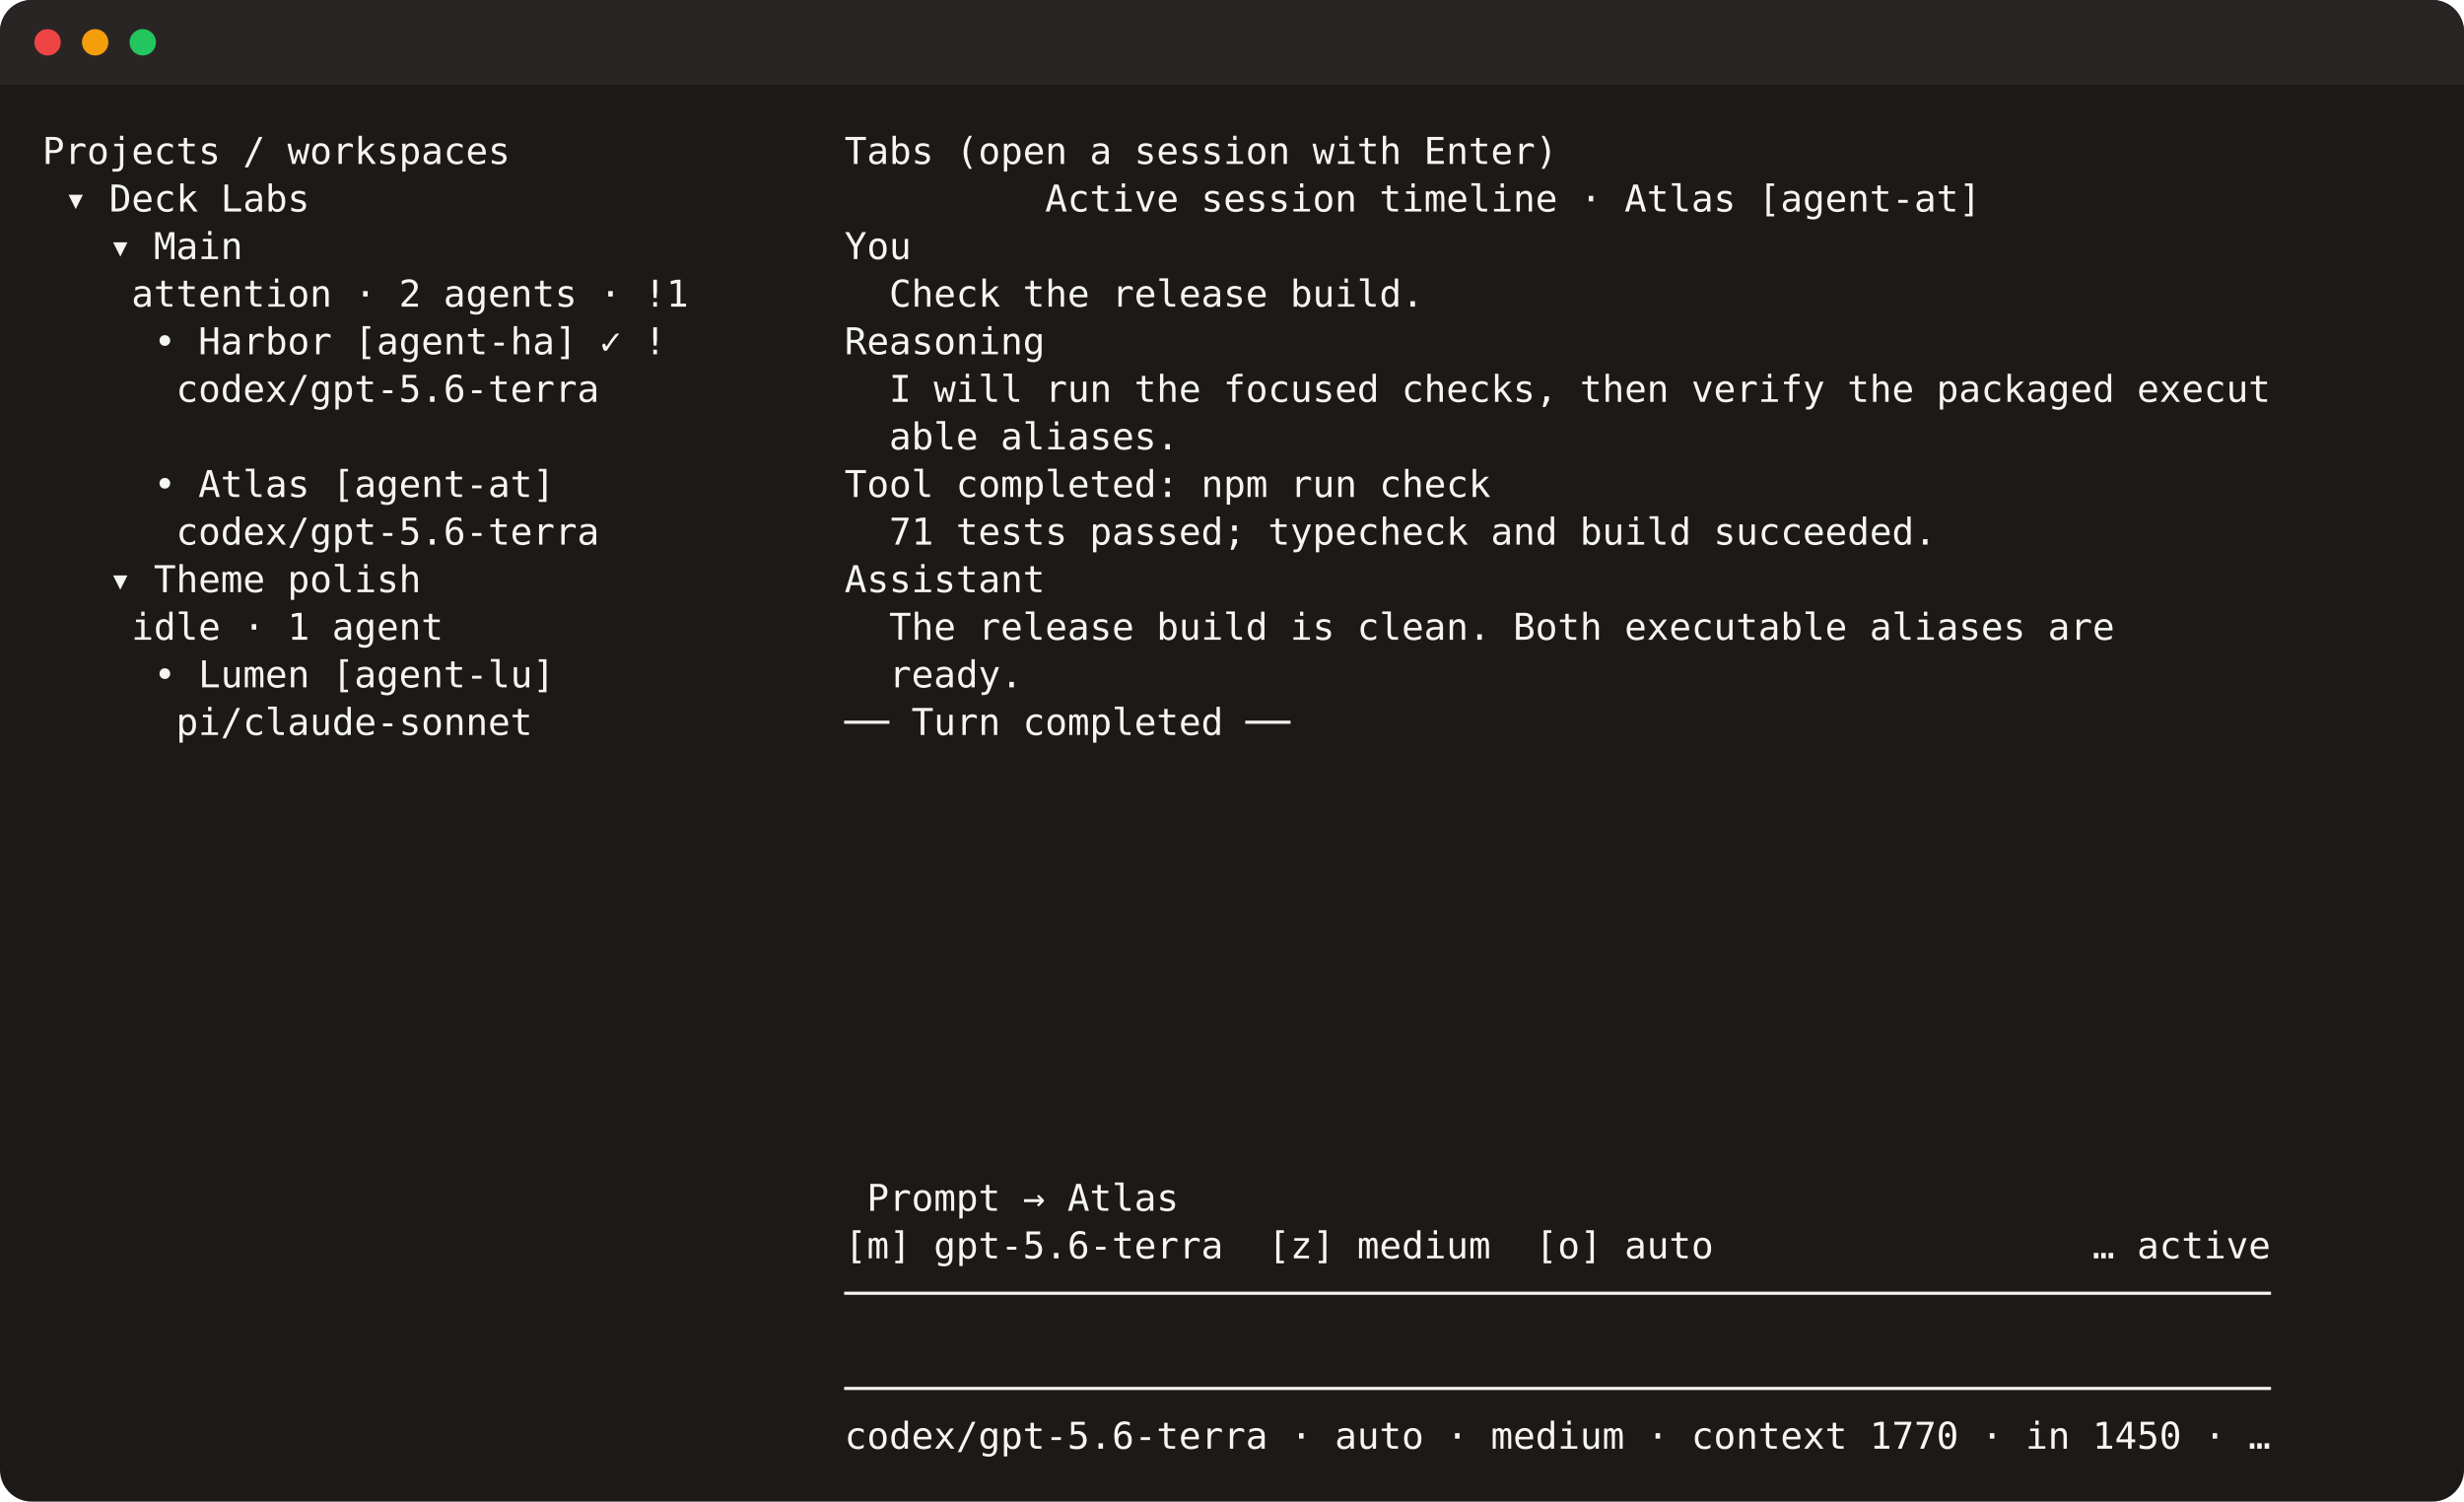
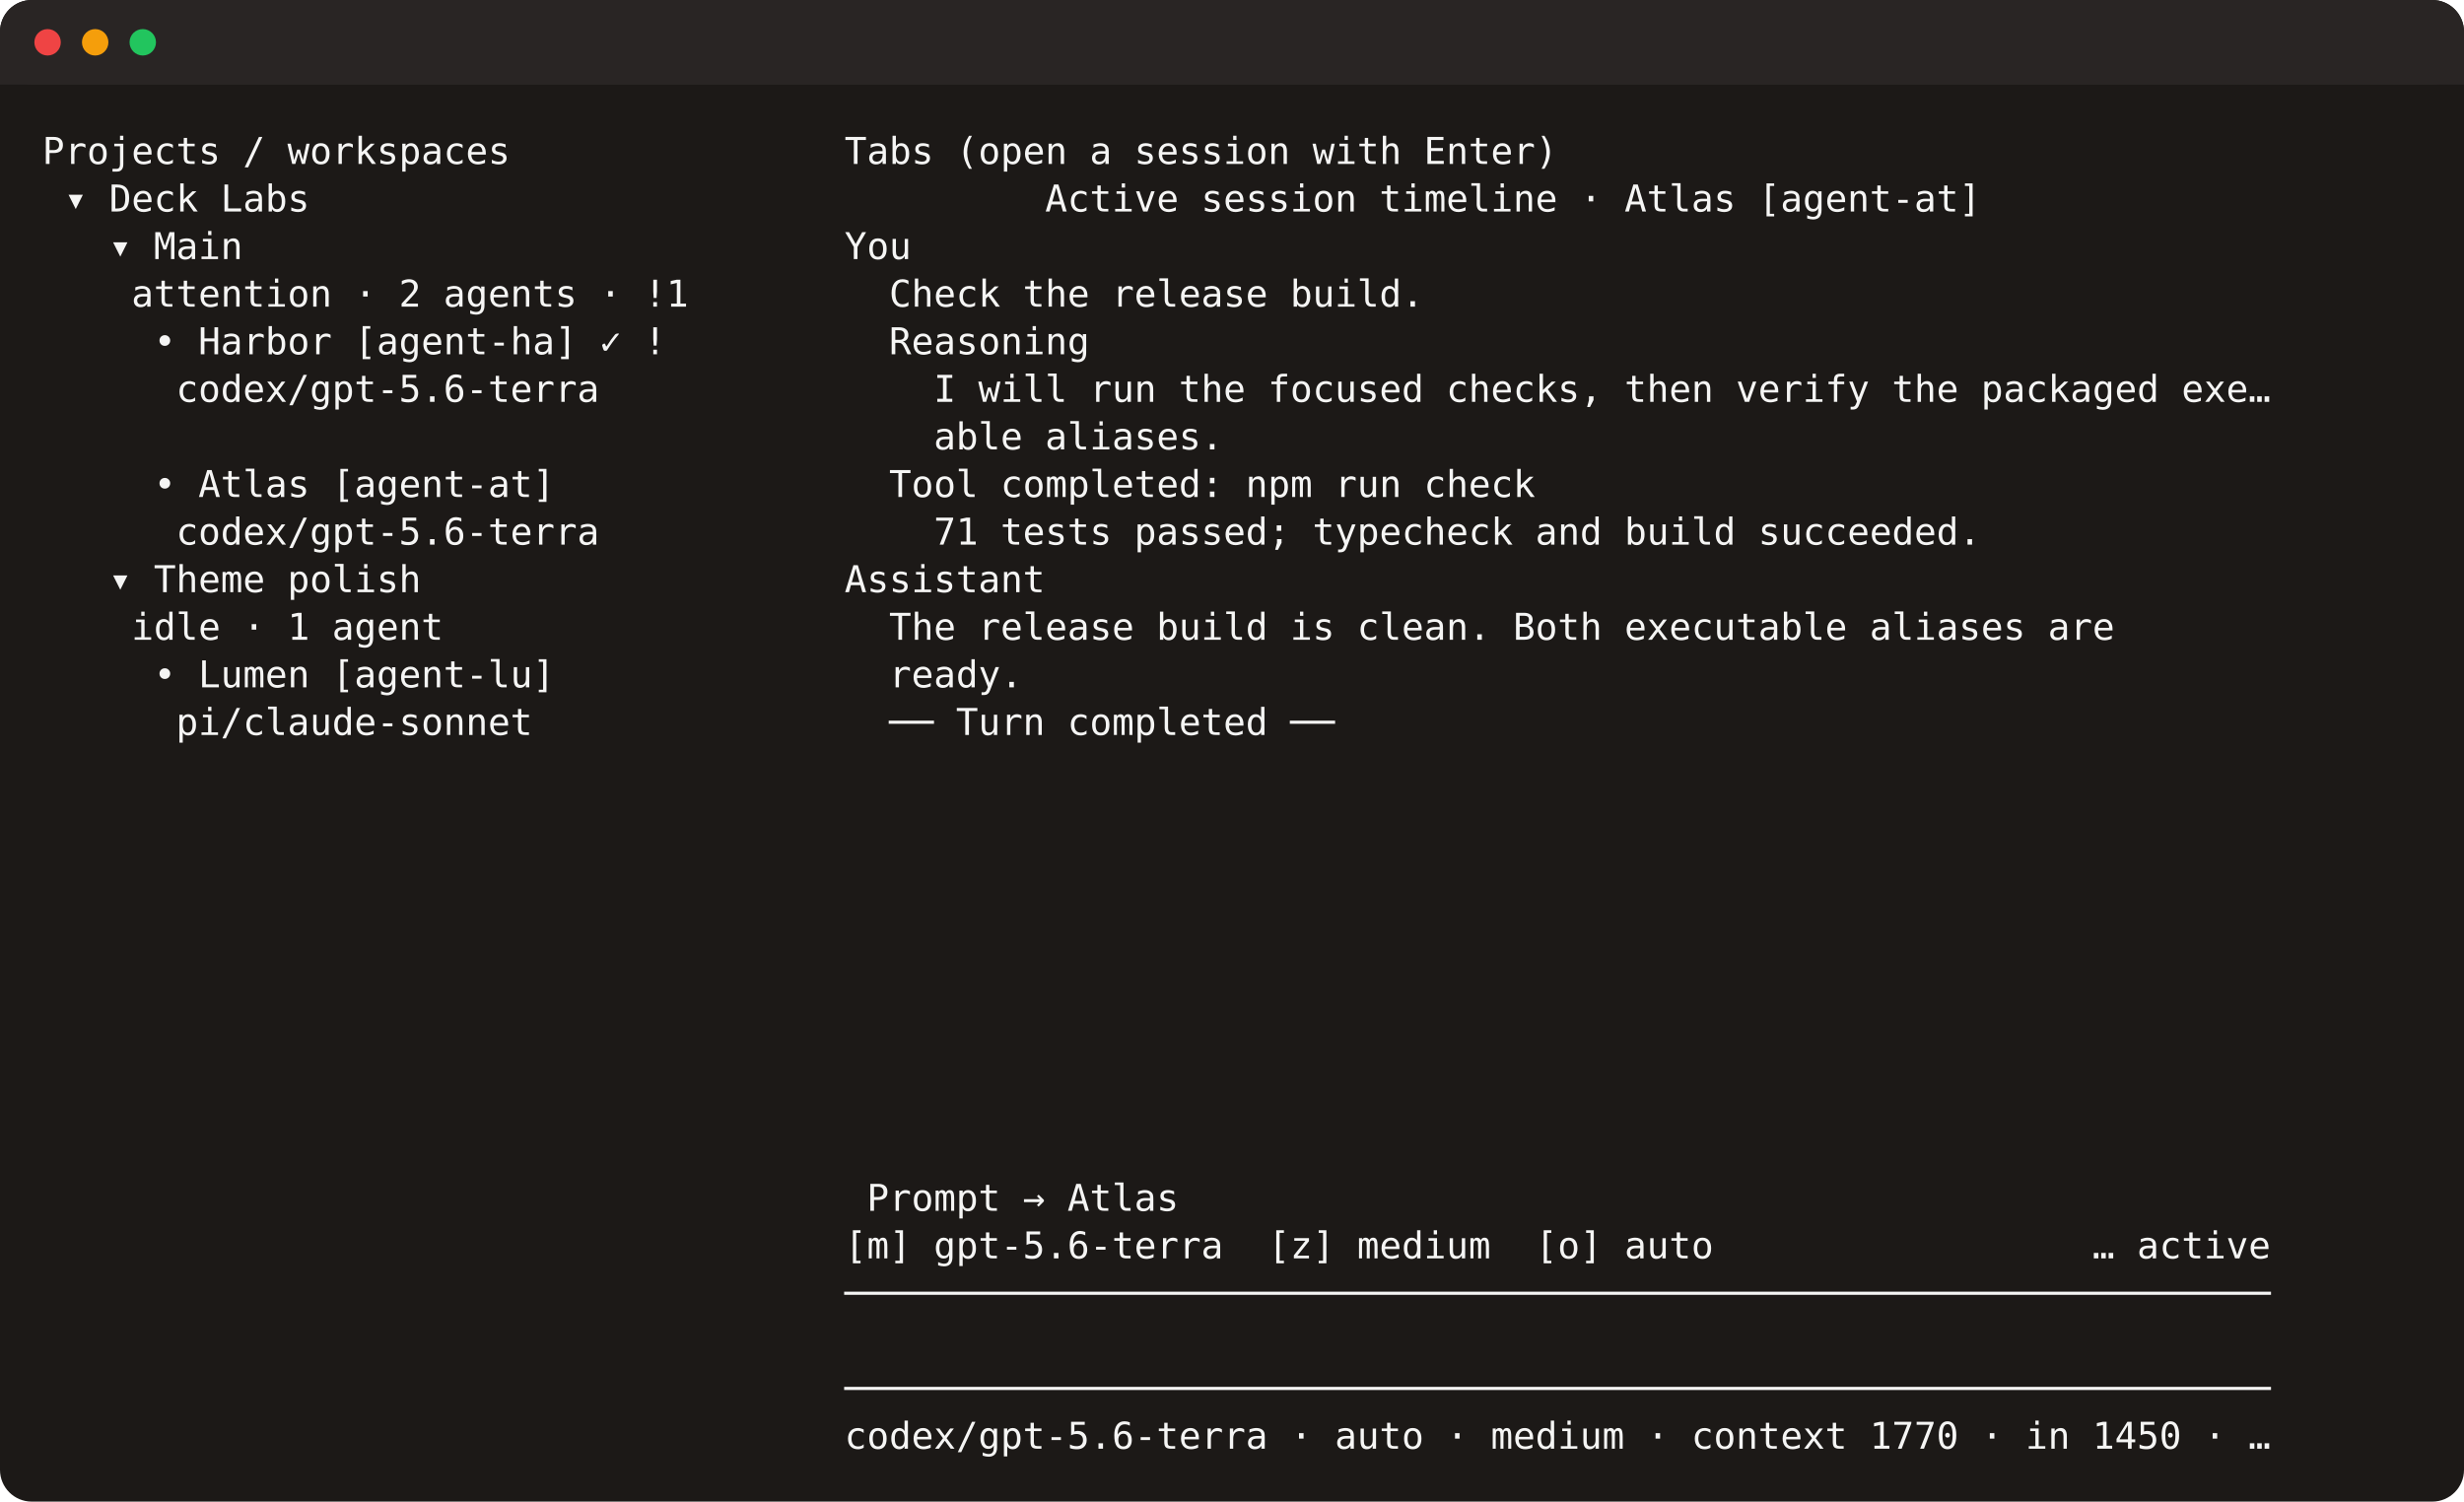
<svg xmlns="http://www.w3.org/2000/svg" width="932" height="568" viewBox="0 0 932 568">
  <rect width="932" height="568" rx="12" fill="#1c1917" />
  <rect width="932" height="32" rx="12" fill="#292524" />
  <rect y="20" width="932" height="12" fill="#292524" />
  <circle cx="18" cy="16" r="5" fill="#ef4444" />
  <circle cx="36" cy="16" r="5" fill="#f59e0b" />
  <circle cx="54" cy="16" r="5" fill="#22c55e" />
  <g fill="#f5f5f4" font-family="SFMono-Regular, Menlo, Consolas, monospace" font-size="14" xml:space="preserve">
    <text x="16" y="62">Projects / workspaces               Tabs (open a session with Enter)                                </text>
    <text x="16" y="80"> ▾ Deck Labs                                 Active session timeline · Atlas [agent-at]             </text>
    <text x="16" y="98">   ▾ Main                           You                                                             </text>
    <text x="16" y="116">    attention · 2 agents · !1         Check the release build.                                      </text>
-     <text x="16" y="134">     • Harbor [agent-ha] ✓ !        Reasoning                                                       </text>
-     <text x="16" y="152">      codex/gpt-5.6-terra             I will run the focused checks, then verify the packaged execut</text>
-     <text x="16" y="170">                                      able aliases.                                                 </text>
-     <text x="16" y="188">     • Atlas [agent-at]             Tool completed: npm run check                                   </text>
-     <text x="16" y="206">      codex/gpt-5.6-terra             71 tests passed; typecheck and build succeeded.               </text>
+     <text x="16" y="134">     • Harbor [agent-ha] ✓ !          Reasoning                                                     </text>
+     <text x="16" y="152">      codex/gpt-5.6-terra               I will run the focused checks, then verify the packaged exe…</text>
+     <text x="16" y="170">                                        able aliases.                                               </text>
+     <text x="16" y="188">     • Atlas [agent-at]               Tool completed: npm run check                                 </text>
+     <text x="16" y="206">      codex/gpt-5.6-terra               71 tests passed; typecheck and build succeeded.             </text>
    <text x="16" y="224">   ▾ Theme polish                   Assistant                                                       </text>
    <text x="16" y="242">    idle · 1 agent                    The release build is clean. Both executable aliases are       </text>
    <text x="16" y="260">     • Lumen [agent-lu]               ready.                                                        </text>
-     <text x="16" y="278">      pi/claude-sonnet              ── Turn completed ──                                            </text>
+     <text x="16" y="278">      pi/claude-sonnet                ── Turn completed ──                                          </text>
    <text x="16" y="296" />
    <text x="16" y="314" />
    <text x="16" y="332" />
    <text x="16" y="350" />
    <text x="16" y="368" />
    <text x="16" y="386" />
    <text x="16" y="404" />
    <text x="16" y="422" />
    <text x="16" y="440" />
    <text x="16" y="458">                                     Prompt → Atlas                                                 </text>
    <text x="16" y="476">                                    [m] gpt-5.6-terra  [z] medium  [o] auto                 … active</text>
    <text x="16" y="494">                                    ────────────────────────────────────────────────────────────────</text>
    <text x="16" y="512">                                                                                                    </text>
    <text x="16" y="530">                                    ────────────────────────────────────────────────────────────────</text>
    <text x="16" y="548">                                    codex/gpt-5.6-terra · auto · medium · context 1770 · in 1450 · …</text>
  </g>
</svg>
